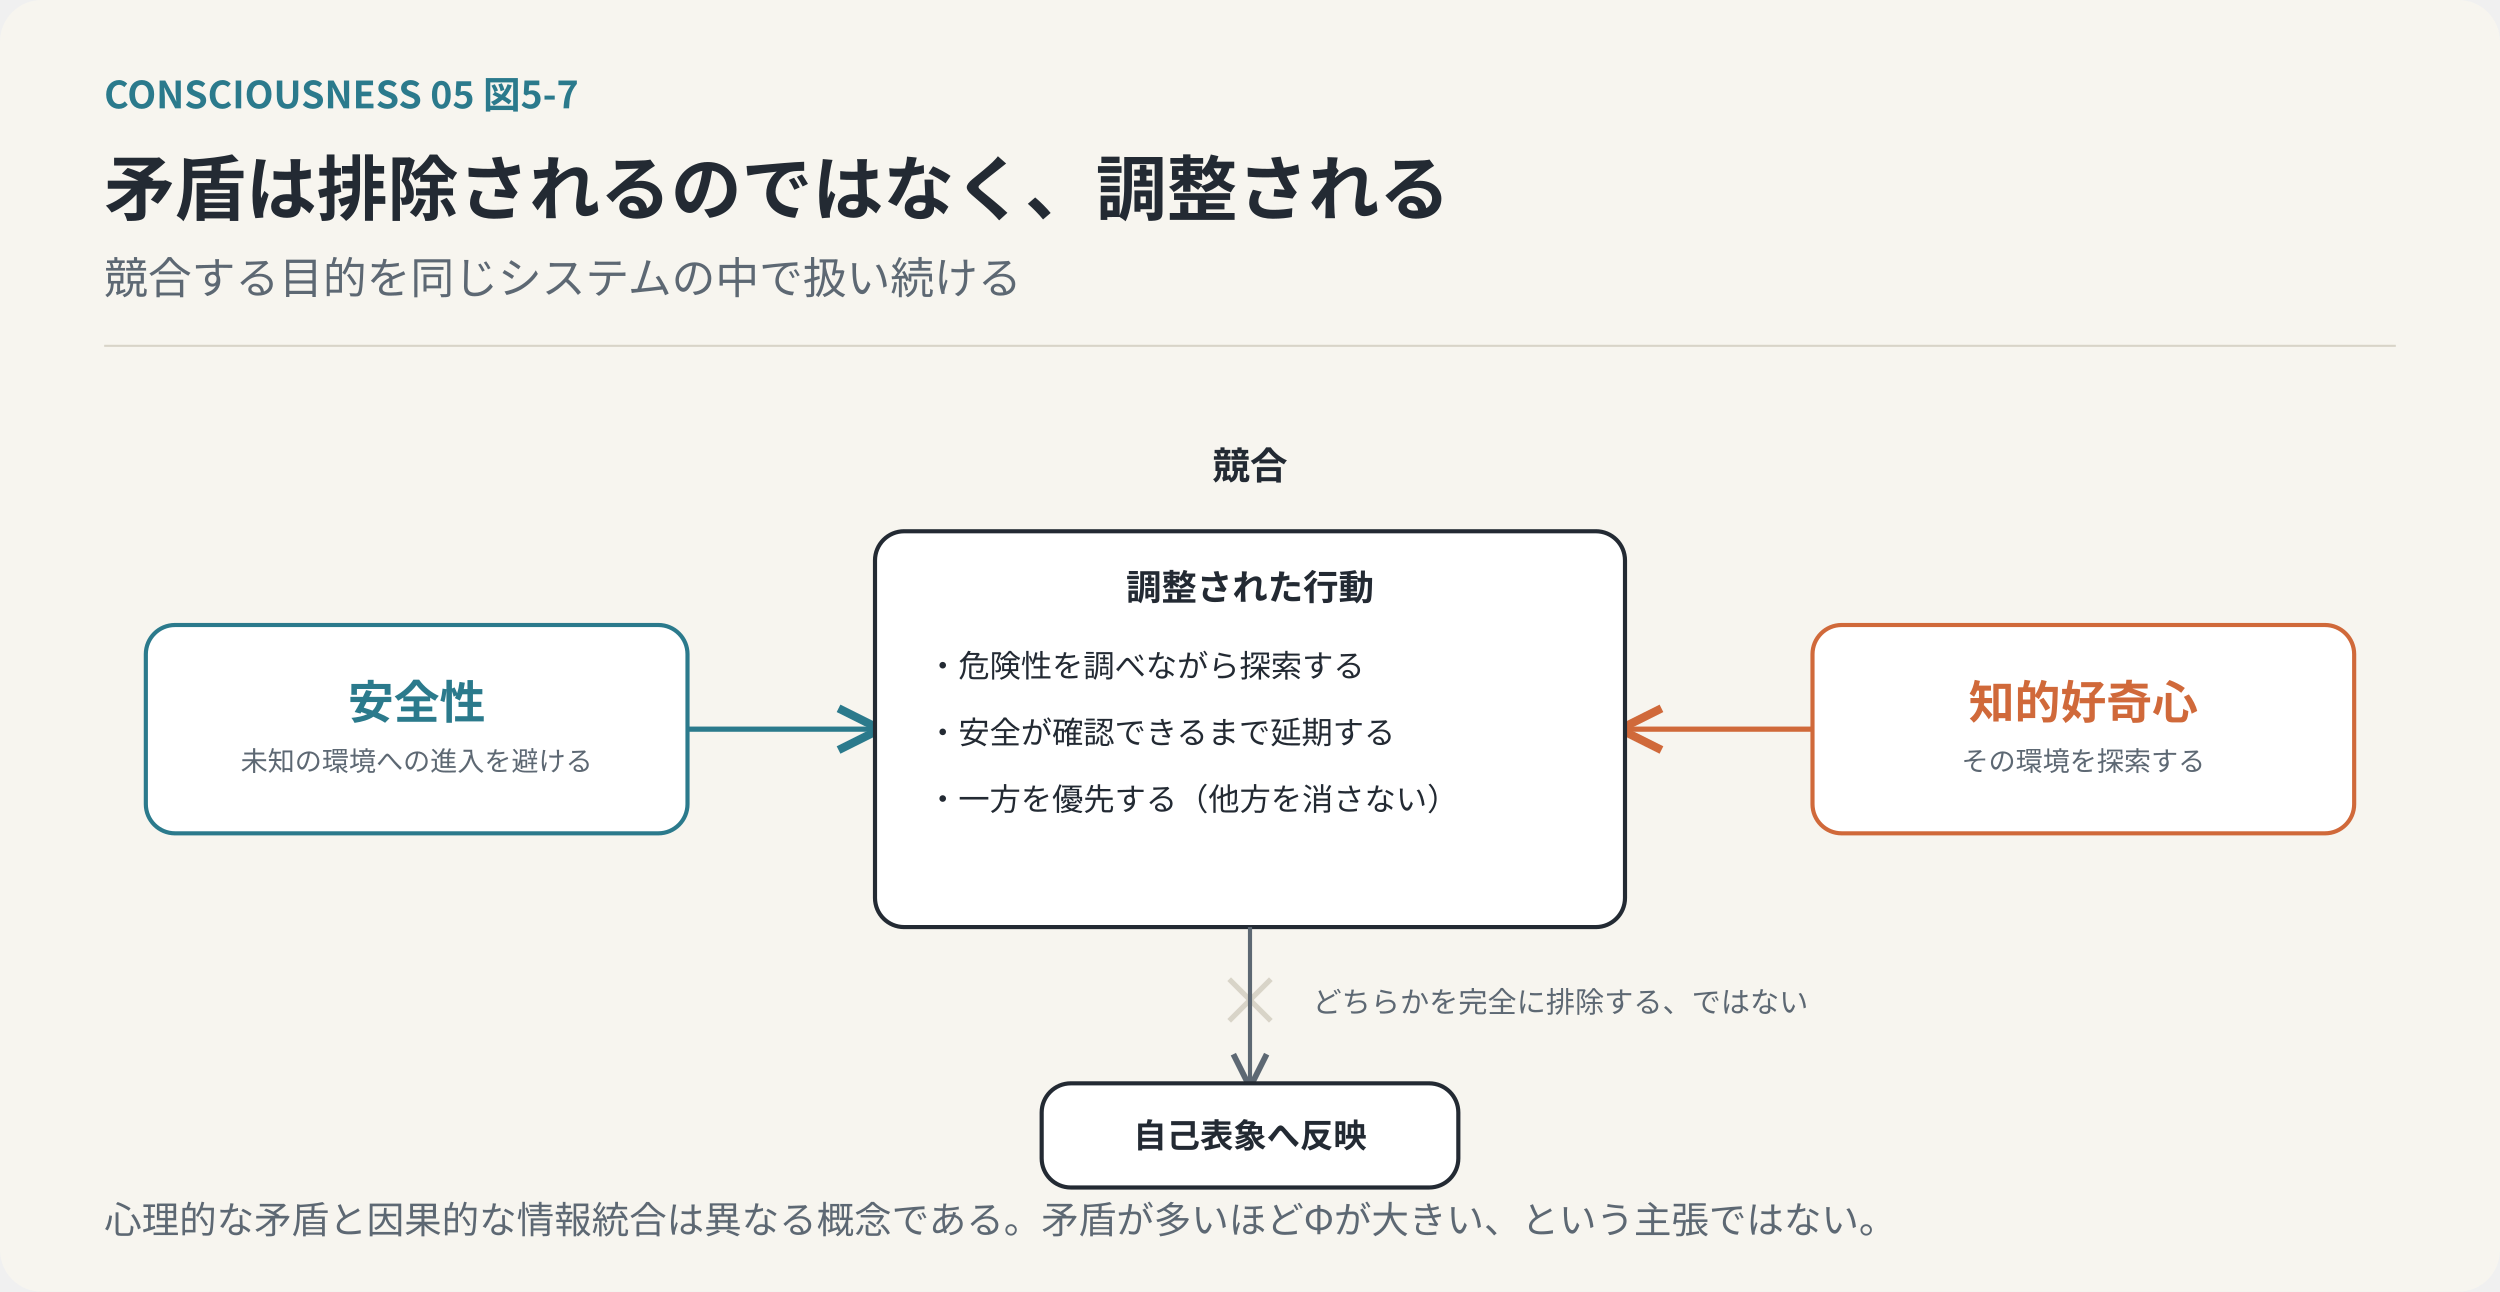
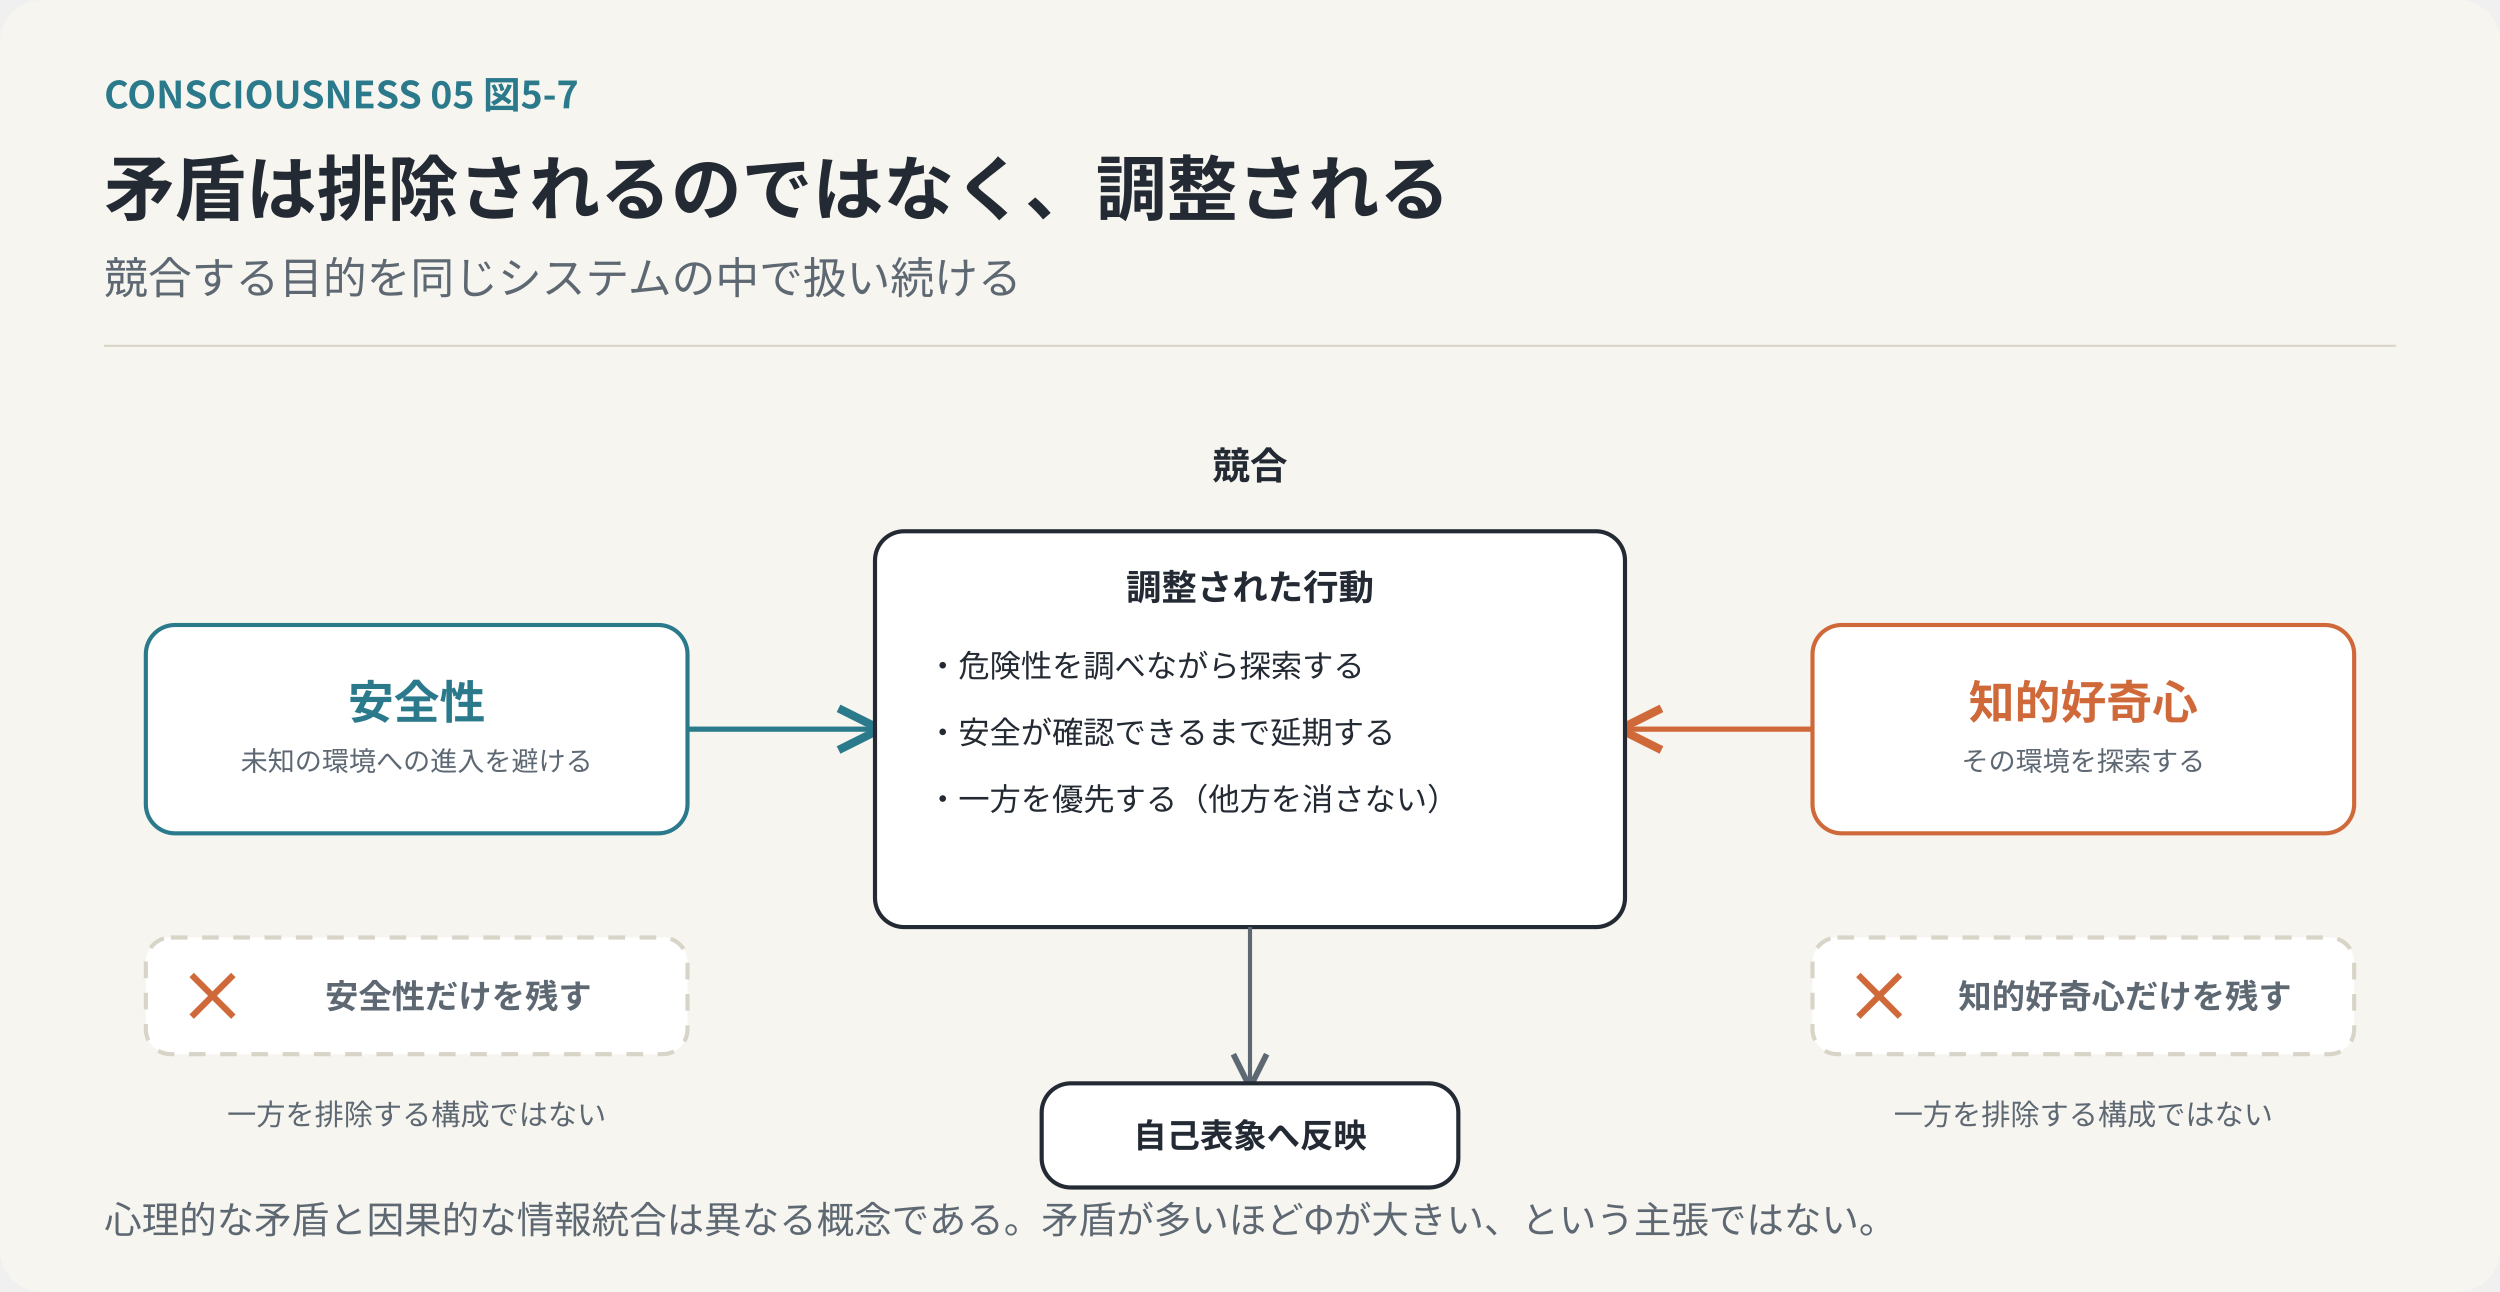
<svg xmlns="http://www.w3.org/2000/svg" width="1200" height="620" viewBox="0 0 1200 620" role="img" aria-labelledby="title desc">
  <defs>
    <marker id="arrow" markerWidth="10" markerHeight="10" refX="8" refY="5" orient="auto-start-reverse">
      <path d="M1,1 L9,5 L1,9" fill="none" stroke="#5d6873" stroke-width="1.4" />
    </marker>
    <marker id="arrow-teal" markerWidth="10" markerHeight="10" refX="8" refY="5" orient="auto-start-reverse">
      <path d="M1,1 L9,5 L1,9" fill="none" stroke="#2b7a8c" stroke-width="1.6" />
    </marker>
    <marker id="arrow-terra" markerWidth="10" markerHeight="10" refX="8" refY="5" orient="auto-start-reverse">
      <path d="M1,1 L9,5 L1,9" fill="none" stroke="#d0693a" stroke-width="1.6" />
    </marker>
    <marker id="arrow-indigo" markerWidth="10" markerHeight="10" refX="8" refY="5" orient="auto-start-reverse">
      <path d="M1,1 L9,5 L1,9" fill="none" stroke="#5a4fcf" stroke-width="1.6" />
    </marker>
    <marker id="arrow-ink" markerWidth="10" markerHeight="10" refX="8" refY="5" orient="auto-start-reverse">
      <path d="M1,1 L9,5 L1,9" fill="none" stroke="#232a33" stroke-width="1.6" />
    </marker>
  </defs>
  <rect width="1200" height="620" rx="20" fill="#f7f5ef" />
  <g font-family="system-ui, -apple-system, &quot;Hiragino Kaku Gothic ProN&quot;, &quot;Noto Sans CJK JP&quot;, Meiryo, sans-serif">
    <text x="50.0" y="52.0" fill="#2b7a8c" font-size="18" text-anchor="start" font-weight="700">CONSCIOUSNESS     05     図5-7</text>
    <text x="50.0" y="103.0" fill="#232a33" font-size="34" text-anchor="start" font-weight="700">矛盾は排除されるのではなく、調整される</text>
    <text x="50.0" y="141.0" fill="#5d6873" font-size="21" text-anchor="start" font-weight="400">競合する目的を同じシステムの中で扱い続ける</text>
    <line x1="50.0" y1="166.0" x2="1150.0" y2="166.0" stroke="#d8d4c8" stroke-width="1" />
    <rect x="70.0" y="300.0" width="260.0" height="100.0" rx="14" fill="#ffffff" stroke="#2b7a8c" stroke-width="2" />
    <text x="200.0" y="345.0" fill="#2b7a8c" font-size="22" text-anchor="middle" font-weight="700">安全性</text>
    <text x="200.0" y="370.0" fill="#5d6873" font-size="13" text-anchor="middle" font-weight="400">未知の環境への進入を避ける</text>
    <rect x="870.0" y="300.0" width="260.0" height="100.0" rx="14" fill="#ffffff" stroke="#d0693a" stroke-width="2" />
    <text x="1000.0" y="345.0" fill="#d0693a" font-size="22" text-anchor="middle" font-weight="700">知的好奇心</text>
    <text x="1000.0" y="370.0" fill="#5d6873" font-size="13" text-anchor="middle" font-weight="400">その環境を探索する</text>
    <text x="600.0" y="230.0" fill="#232a33" font-size="18" text-anchor="middle" font-weight="700">競合</text>
    <line x1="330.0" y1="350.0" x2="420.0" y2="350.0" stroke="#2b7a8c" stroke-width="2.5" marker-end="url(#arrow-teal)" />
    <line x1="870.0" y1="350.0" x2="780.0" y2="350.0" stroke="#d0693a" stroke-width="2.5" marker-end="url(#arrow-terra)" />
    <rect x="420.0" y="255.0" width="360.0" height="190.0" rx="14" fill="#ffffff" stroke="#232a33" stroke-width="2" />
    <text x="600.0" y="288.0" fill="#232a33" font-size="17" text-anchor="middle" font-weight="700">調整された行動</text>
    <text x="445.0" y="325.0" fill="#232a33" font-size="15" text-anchor="start" font-weight="400">・危険性を調べながら探索する</text>
    <text x="445.0" y="357.0" fill="#232a33" font-size="15" text-anchor="start" font-weight="400">・安全が確認できるまで延期する</text>
    <text x="445.0" y="389.0" fill="#232a33" font-size="15" text-anchor="start" font-weight="400">・一方を優先する（他方を消さない）</text>
-     <line x1="590.0" y1="470.0" x2="610.0" y2="490.0" stroke="#d8d4c8" stroke-width="2.5" />
-     <line x1="590.0" y1="490.0" x2="610.0" y2="470.0" stroke="#d8d4c8" stroke-width="2.5" />
-     <text x="630.0" y="486.0" fill="#5d6873" font-size="14" text-anchor="start" font-weight="400">どちらかを完全に排除する、ではない</text>
+     <rect x="70.0" y="450.0" width="260.0" height="56.0" rx="12" fill="#ffffff" stroke="#d8d4c8" stroke-width="2" stroke-dasharray="8 7" />
+     <line x1="92.0" y1="468.0" x2="112.0" y2="488.0" stroke="#d0693a" stroke-width="3" />
+     <line x1="92.0" y1="488.0" x2="112.0" y2="468.0" stroke="#d0693a" stroke-width="3" />
+     <text x="220.0" y="484.0" fill="#5d6873" font-size="16" text-anchor="middle" font-weight="700">安全性だけを残す</text>
+     <text x="200.0" y="540.0" fill="#5d6873" font-size="14" text-anchor="middle" font-weight="400">一方を排除する構成ではない</text>
+     <rect x="870.0" y="450.0" width="260.0" height="56.0" rx="12" fill="#ffffff" stroke="#d8d4c8" stroke-width="2" stroke-dasharray="8 7" />
+     <line x1="892.0" y1="468.0" x2="912.0" y2="488.0" stroke="#d0693a" stroke-width="3" />
+     <line x1="892.0" y1="488.0" x2="912.0" y2="468.0" stroke="#d0693a" stroke-width="3" />
+     <text x="1020.0" y="484.0" fill="#5d6873" font-size="16" text-anchor="middle" font-weight="700">知的好奇心だけを残す</text>
+     <text x="1000.0" y="540.0" fill="#5d6873" font-size="14" text-anchor="middle" font-weight="400">一方を排除する構成ではない</text>
    <line x1="600.0" y1="445.0" x2="600.0" y2="520.0" stroke="#5d6873" stroke-width="2" marker-end="url(#arrow)" />
    <rect x="500.0" y="520.0" width="200.0" height="50.0" rx="14" fill="#ffffff" stroke="#232a33" stroke-width="2" />
    <text x="600.0" y="550.8" fill="#232a33" font-size="16" text-anchor="middle" font-weight="700">自己表象へ反映</text>
    <text x="50.0" y="592.0" fill="#5d6873" font-size="18" text-anchor="start" font-weight="400">心理的な矛盾と因果的な情報統合は異なる概念である。矛盾が多いほどΦが大きい、という主張ではない。</text>
  </g>
</svg>
